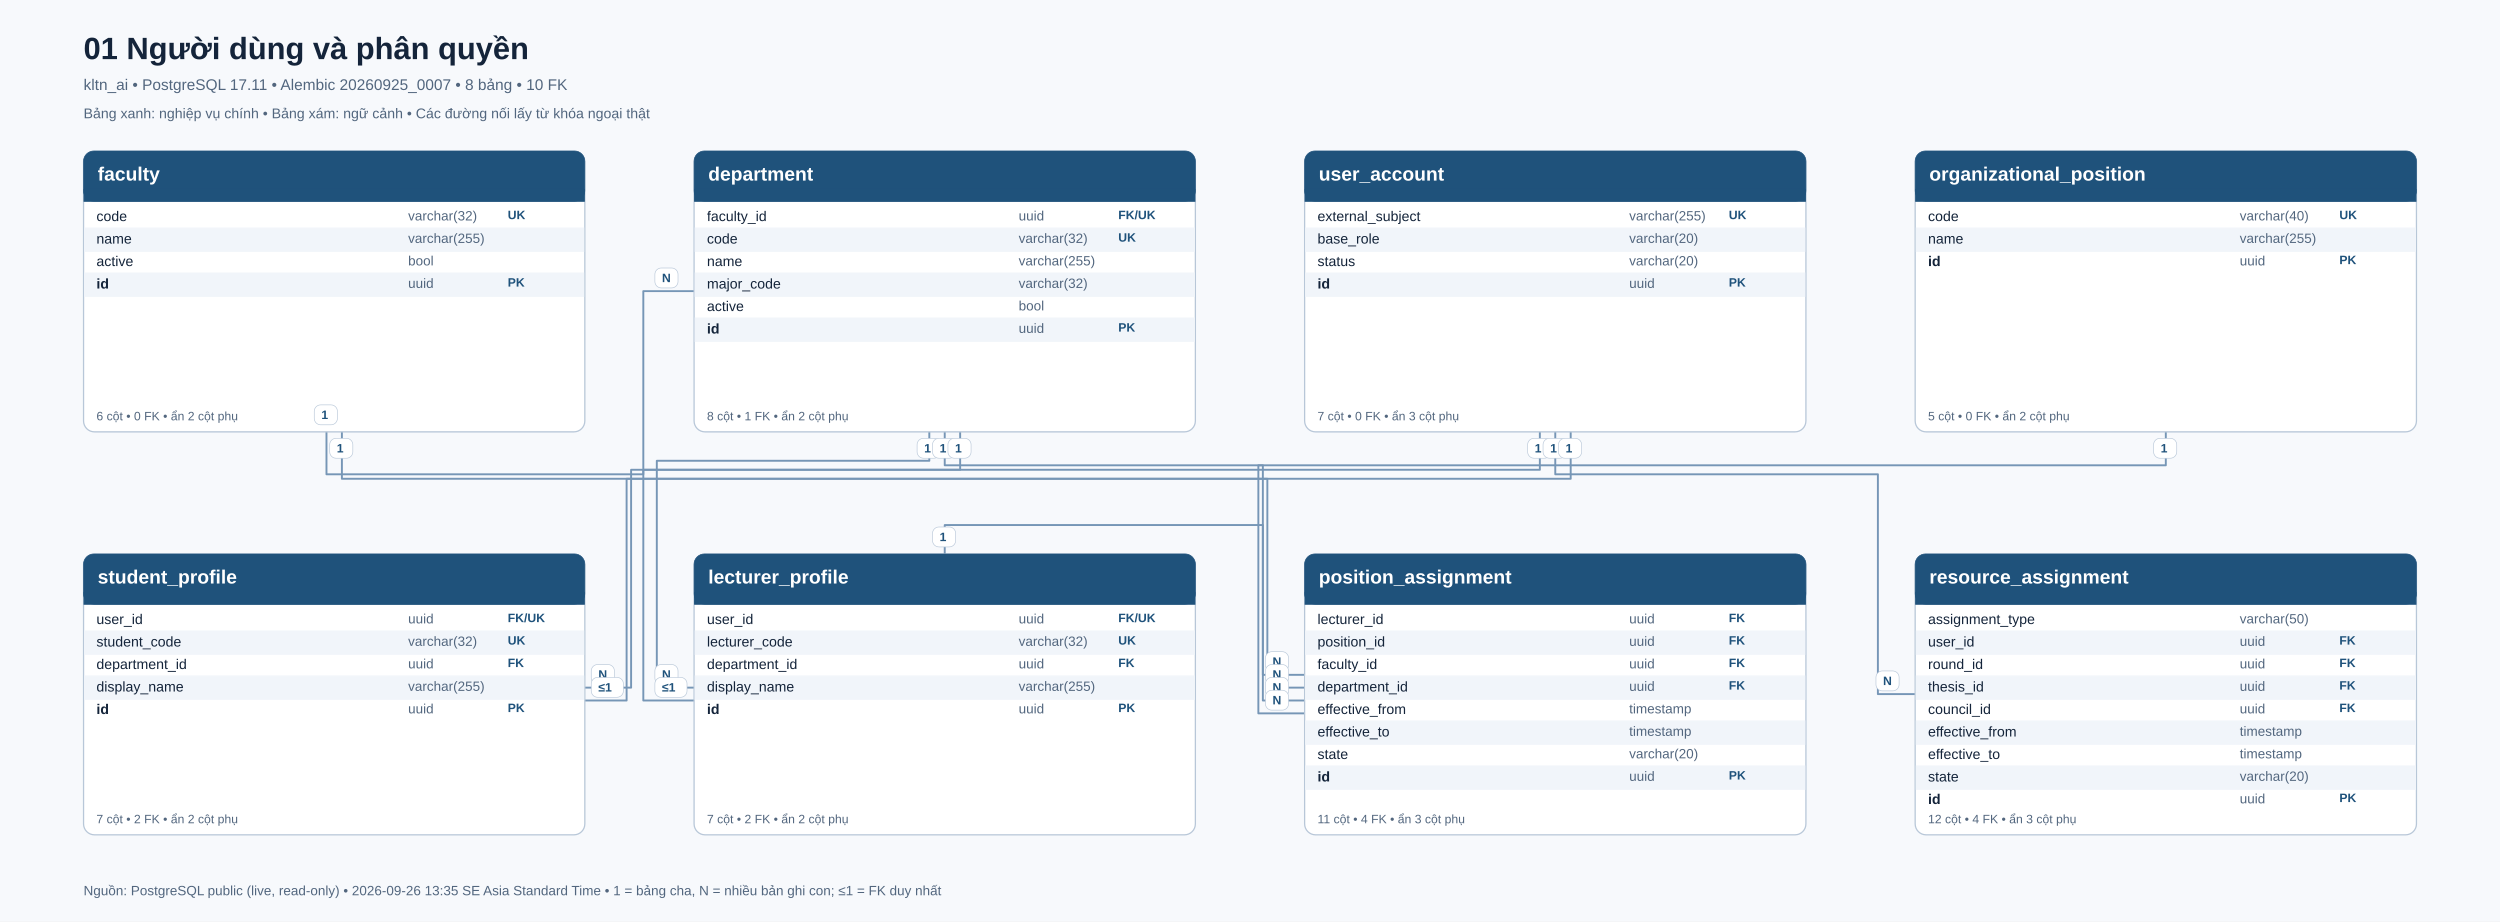
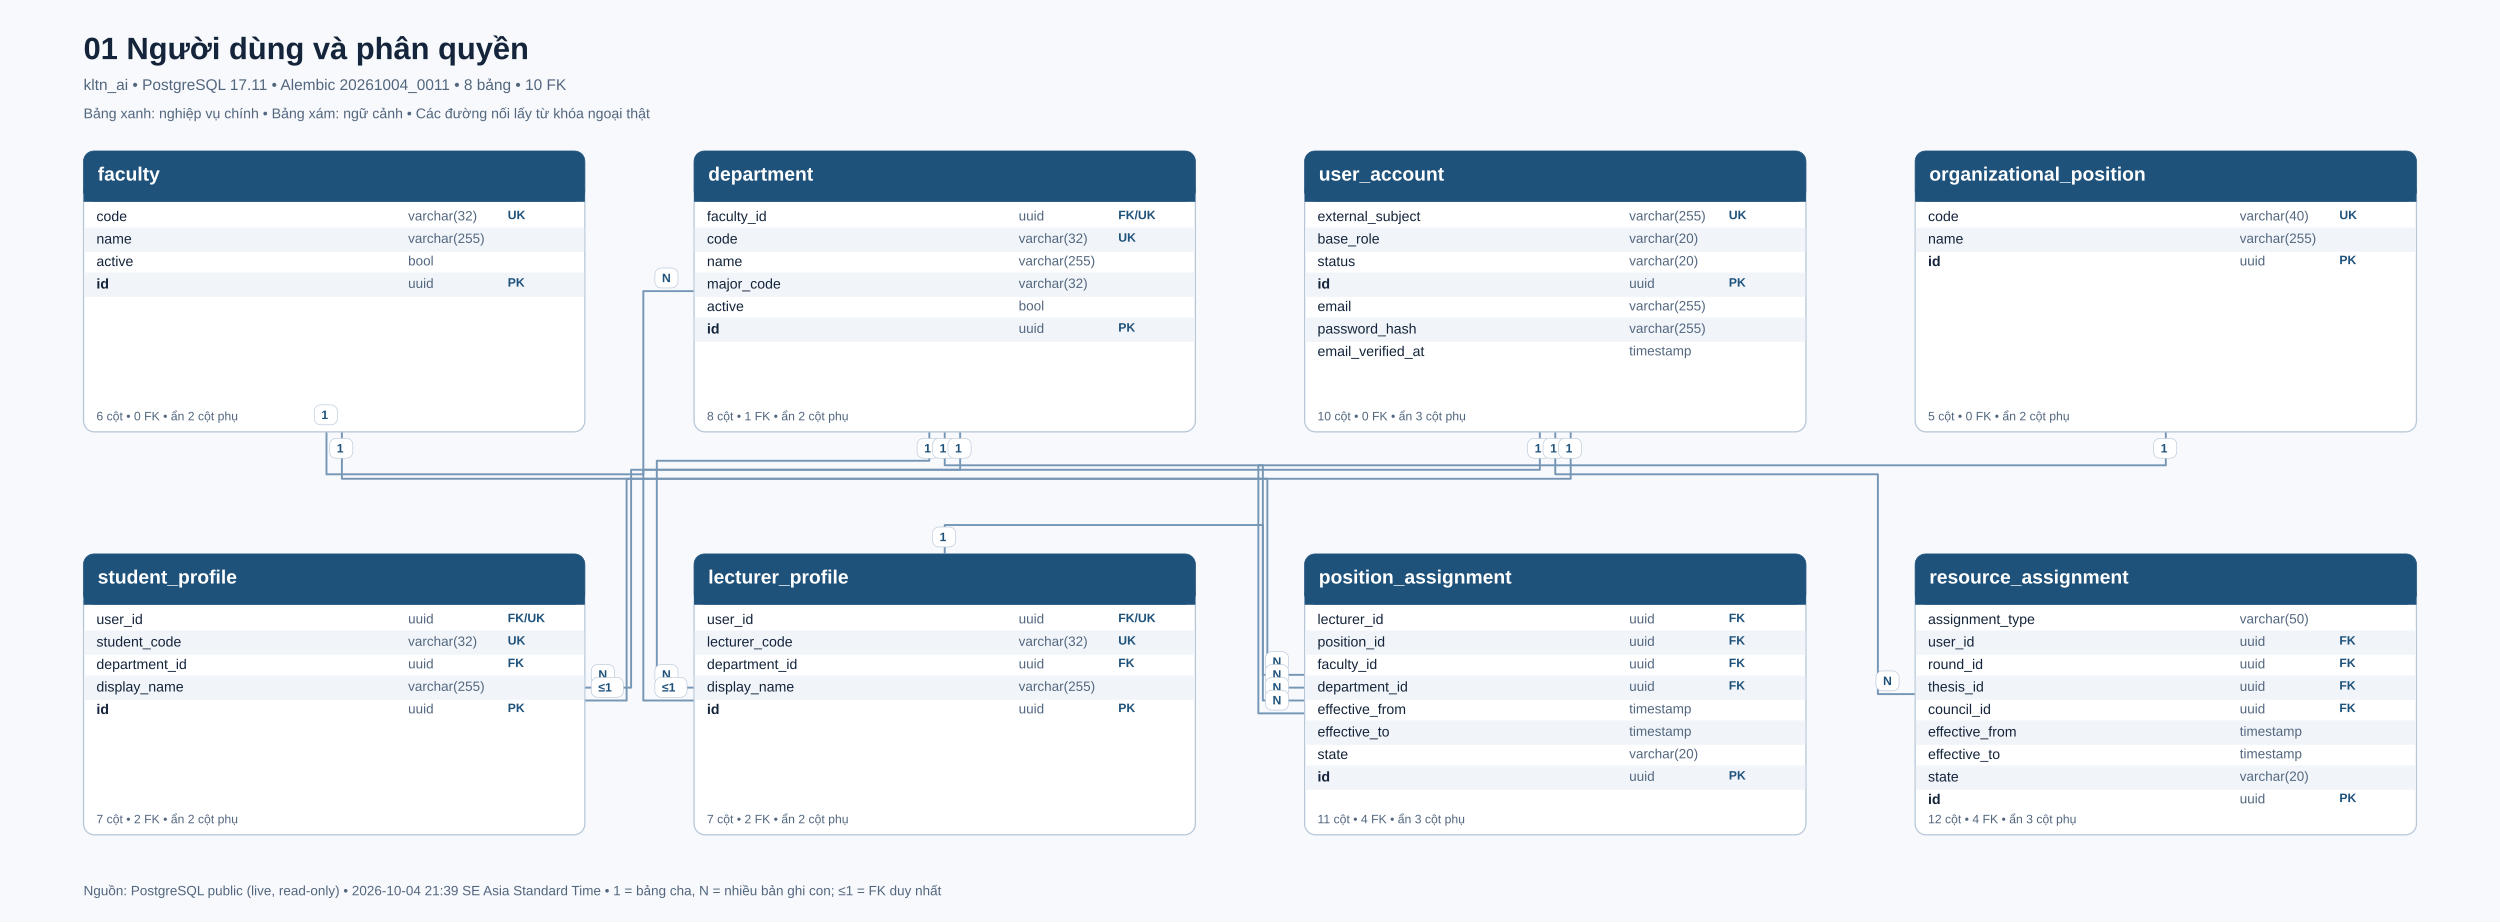
<svg xmlns="http://www.w3.org/2000/svg" width="3890" height="1434" viewBox="0 0 3890 1434">
  <rect width="3890" height="1434" fill="#F7F9FC" />
  <text x="130" y="92" font-family="Segoe UI, Arial, sans-serif" font-size="48" font-weight="700" fill="#14243A">01  Người dùng và phân quyền</text>
-   <text x="130" y="140" font-family="Segoe UI, Arial, sans-serif" font-size="24" font-weight="400" fill="#52667E">kltn_ai  •  PostgreSQL 17.11  •  Alembic 20260925_0007  •  8 bảng  •  10 FK</text>
+   <text x="130" y="140" font-family="Segoe UI, Arial, sans-serif" font-size="24" font-weight="400" fill="#52667E">kltn_ai  •  PostgreSQL 17.11  •  Alembic 20261004_0011  •  8 bảng  •  10 FK</text>
  <text x="130" y="184" font-family="Segoe UI, Arial, sans-serif" font-size="22" font-weight="400" fill="#52667E">Bảng xanh: nghiệp vụ chính    •    Bảng xám: ngữ cảnh    •    Các đường nối lấy từ khóa ngoại thật</text>
  <polyline points="1446,672 1446,717 1022,717 1022,1070 1080,1070" fill="none" stroke="#7696B6" stroke-width="3" stroke-linecap="round" stroke-linejoin="round" />
  <polyline points="1470,672 1470,724 1965,724 1965,1050 2030,1050" fill="none" stroke="#7696B6" stroke-width="3" stroke-linecap="round" stroke-linejoin="round" />
  <polyline points="1494,672 1494,731 982,731 982,1070 910,1070" fill="none" stroke="#7696B6" stroke-width="3" stroke-linecap="round" stroke-linejoin="round" />
  <polyline points="508,672 508,738 1001,738 1001,453 1080,453" fill="none" stroke="#7696B6" stroke-width="3" stroke-linecap="round" stroke-linejoin="round" />
  <polyline points="532,672 532,745 1972,745 1972,1070 2030,1070" fill="none" stroke="#7696B6" stroke-width="3" stroke-linecap="round" stroke-linejoin="round" />
  <polyline points="1470,862 1470,817 1965,817 1965,1090 2030,1090" fill="none" stroke="#7696B6" stroke-width="3" stroke-linecap="round" stroke-linejoin="round" />
  <polyline points="3370,672 3370,724 1958,724 1958,1110 2030,1110" fill="none" stroke="#7696B6" stroke-width="3" stroke-linecap="round" stroke-linejoin="round" />
  <polyline points="2396,672 2396,731 1001,731 1001,1090 1080,1090" fill="none" stroke="#7696B6" stroke-width="3" stroke-linecap="round" stroke-linejoin="round" />
  <polyline points="2420,672 2420,738 2922,738 2922,1080 2980,1080" fill="none" stroke="#7696B6" stroke-width="3" stroke-linecap="round" stroke-linejoin="round" />
  <polyline points="2444,672 2444,745 975,745 975,1090 910,1090" fill="none" stroke="#7696B6" stroke-width="3" stroke-linecap="round" stroke-linejoin="round" />
  <rect x="130" y="235" width="780" height="437" rx="17" fill="#FFFFFF" stroke="#B8C7D8" stroke-width="2" />
  <rect x="130" y="235" width="780" height="78" rx="16" fill="#1F527B" stroke="#1F527B" stroke-width="1" />
  <rect x="131" y="295" width="778" height="18" rx="0" fill="#1F527B" stroke="#1F527B" stroke-width="2" />
  <text x="152" y="281" font-family="Segoe UI, Arial, sans-serif" font-size="30" font-weight="700" fill="#FFFFFF">faculty</text>
  <text x="150" y="344" font-family="Segoe UI, Arial, sans-serif" font-size="22" font-weight="400" fill="#14243A">code</text>
  <text x="635" y="343" font-family="Segoe UI, Arial, sans-serif" font-size="21" font-weight="400" fill="#52667E">varchar(32)</text>
  <text x="790" y="341" font-family="Segoe UI, Arial, sans-serif" font-size="19" font-weight="700" fill="#1F527B">UK</text>
  <rect x="132" y="355" width="776" height="36" rx="0" fill="#F1F5FA" stroke="#F1F5FA" stroke-width="2" />
  <text x="150" y="379" font-family="Segoe UI, Arial, sans-serif" font-size="22" font-weight="400" fill="#14243A">name</text>
  <text x="635" y="378" font-family="Segoe UI, Arial, sans-serif" font-size="21" font-weight="400" fill="#52667E">varchar(255)</text>
  <text x="150" y="414" font-family="Segoe UI, Arial, sans-serif" font-size="22" font-weight="400" fill="#14243A">active</text>
  <text x="635" y="413" font-family="Segoe UI, Arial, sans-serif" font-size="21" font-weight="400" fill="#52667E">bool</text>
  <rect x="132" y="425" width="776" height="36" rx="0" fill="#F1F5FA" stroke="#F1F5FA" stroke-width="2" />
  <text x="150" y="449" font-family="Segoe UI, Arial, sans-serif" font-size="22" font-weight="700" fill="#14243A">id</text>
  <text x="635" y="448" font-family="Segoe UI, Arial, sans-serif" font-size="21" font-weight="400" fill="#52667E">uuid</text>
  <text x="790" y="446" font-family="Segoe UI, Arial, sans-serif" font-size="19" font-weight="700" fill="#1F527B">PK</text>
  <text x="150" y="654" font-family="Segoe UI, Arial, sans-serif" font-size="19" font-weight="400" fill="#52667E">6 cột • 0 FK • ẩn 2 cột phụ</text>
  <rect x="1080" y="235" width="780" height="437" rx="17" fill="#FFFFFF" stroke="#B8C7D8" stroke-width="2" />
  <rect x="1080" y="235" width="780" height="78" rx="16" fill="#1F527B" stroke="#1F527B" stroke-width="1" />
  <rect x="1081" y="295" width="778" height="18" rx="0" fill="#1F527B" stroke="#1F527B" stroke-width="2" />
  <text x="1102" y="281" font-family="Segoe UI, Arial, sans-serif" font-size="30" font-weight="700" fill="#FFFFFF">department</text>
  <text x="1100" y="344" font-family="Segoe UI, Arial, sans-serif" font-size="22" font-weight="400" fill="#14243A">faculty_id</text>
  <text x="1585" y="343" font-family="Segoe UI, Arial, sans-serif" font-size="21" font-weight="400" fill="#52667E">uuid</text>
  <text x="1740" y="341" font-family="Segoe UI, Arial, sans-serif" font-size="19" font-weight="700" fill="#1F527B">FK/UK</text>
  <rect x="1082" y="355" width="776" height="36" rx="0" fill="#F1F5FA" stroke="#F1F5FA" stroke-width="2" />
  <text x="1100" y="379" font-family="Segoe UI, Arial, sans-serif" font-size="22" font-weight="400" fill="#14243A">code</text>
  <text x="1585" y="378" font-family="Segoe UI, Arial, sans-serif" font-size="21" font-weight="400" fill="#52667E">varchar(32)</text>
  <text x="1740" y="376" font-family="Segoe UI, Arial, sans-serif" font-size="19" font-weight="700" fill="#1F527B">UK</text>
  <text x="1100" y="414" font-family="Segoe UI, Arial, sans-serif" font-size="22" font-weight="400" fill="#14243A">name</text>
  <text x="1585" y="413" font-family="Segoe UI, Arial, sans-serif" font-size="21" font-weight="400" fill="#52667E">varchar(255)</text>
  <rect x="1082" y="425" width="776" height="36" rx="0" fill="#F1F5FA" stroke="#F1F5FA" stroke-width="2" />
  <text x="1100" y="449" font-family="Segoe UI, Arial, sans-serif" font-size="22" font-weight="400" fill="#14243A">major_code</text>
  <text x="1585" y="448" font-family="Segoe UI, Arial, sans-serif" font-size="21" font-weight="400" fill="#52667E">varchar(32)</text>
  <text x="1100" y="484" font-family="Segoe UI, Arial, sans-serif" font-size="22" font-weight="400" fill="#14243A">active</text>
  <text x="1585" y="483" font-family="Segoe UI, Arial, sans-serif" font-size="21" font-weight="400" fill="#52667E">bool</text>
  <rect x="1082" y="495" width="776" height="36" rx="0" fill="#F1F5FA" stroke="#F1F5FA" stroke-width="2" />
  <text x="1100" y="519" font-family="Segoe UI, Arial, sans-serif" font-size="22" font-weight="700" fill="#14243A">id</text>
  <text x="1585" y="518" font-family="Segoe UI, Arial, sans-serif" font-size="21" font-weight="400" fill="#52667E">uuid</text>
  <text x="1740" y="516" font-family="Segoe UI, Arial, sans-serif" font-size="19" font-weight="700" fill="#1F527B">PK</text>
  <text x="1100" y="654" font-family="Segoe UI, Arial, sans-serif" font-size="19" font-weight="400" fill="#52667E">8 cột • 1 FK • ẩn 2 cột phụ</text>
  <rect x="2030" y="235" width="780" height="437" rx="17" fill="#FFFFFF" stroke="#B8C7D8" stroke-width="2" />
  <rect x="2030" y="235" width="780" height="78" rx="16" fill="#1F527B" stroke="#1F527B" stroke-width="1" />
  <rect x="2031" y="295" width="778" height="18" rx="0" fill="#1F527B" stroke="#1F527B" stroke-width="2" />
  <text x="2052" y="281" font-family="Segoe UI, Arial, sans-serif" font-size="30" font-weight="700" fill="#FFFFFF">user_account</text>
  <text x="2050" y="344" font-family="Segoe UI, Arial, sans-serif" font-size="22" font-weight="400" fill="#14243A">external_subject</text>
  <text x="2535" y="343" font-family="Segoe UI, Arial, sans-serif" font-size="21" font-weight="400" fill="#52667E">varchar(255)</text>
  <text x="2690" y="341" font-family="Segoe UI, Arial, sans-serif" font-size="19" font-weight="700" fill="#1F527B">UK</text>
  <rect x="2032" y="355" width="776" height="36" rx="0" fill="#F1F5FA" stroke="#F1F5FA" stroke-width="2" />
  <text x="2050" y="379" font-family="Segoe UI, Arial, sans-serif" font-size="22" font-weight="400" fill="#14243A">base_role</text>
  <text x="2535" y="378" font-family="Segoe UI, Arial, sans-serif" font-size="21" font-weight="400" fill="#52667E">varchar(20)</text>
  <text x="2050" y="414" font-family="Segoe UI, Arial, sans-serif" font-size="22" font-weight="400" fill="#14243A">status</text>
  <text x="2535" y="413" font-family="Segoe UI, Arial, sans-serif" font-size="21" font-weight="400" fill="#52667E">varchar(20)</text>
  <rect x="2032" y="425" width="776" height="36" rx="0" fill="#F1F5FA" stroke="#F1F5FA" stroke-width="2" />
  <text x="2050" y="449" font-family="Segoe UI, Arial, sans-serif" font-size="22" font-weight="700" fill="#14243A">id</text>
  <text x="2535" y="448" font-family="Segoe UI, Arial, sans-serif" font-size="21" font-weight="400" fill="#52667E">uuid</text>
  <text x="2690" y="446" font-family="Segoe UI, Arial, sans-serif" font-size="19" font-weight="700" fill="#1F527B">PK</text>
-   <text x="2050" y="654" font-family="Segoe UI, Arial, sans-serif" font-size="19" font-weight="400" fill="#52667E">7 cột • 0 FK • ẩn 3 cột phụ</text>
+   <text x="2050" y="484" font-family="Segoe UI, Arial, sans-serif" font-size="22" font-weight="400" fill="#14243A">email</text>
+   <text x="2535" y="483" font-family="Segoe UI, Arial, sans-serif" font-size="21" font-weight="400" fill="#52667E">varchar(255)</text>
+   <rect x="2032" y="495" width="776" height="36" rx="0" fill="#F1F5FA" stroke="#F1F5FA" stroke-width="2" />
+   <text x="2050" y="519" font-family="Segoe UI, Arial, sans-serif" font-size="22" font-weight="400" fill="#14243A">password_hash</text>
+   <text x="2535" y="518" font-family="Segoe UI, Arial, sans-serif" font-size="21" font-weight="400" fill="#52667E">varchar(255)</text>
+   <text x="2050" y="554" font-family="Segoe UI, Arial, sans-serif" font-size="22" font-weight="400" fill="#14243A">email_verified_at</text>
+   <text x="2535" y="553" font-family="Segoe UI, Arial, sans-serif" font-size="21" font-weight="400" fill="#52667E">timestamp</text>
+   <text x="2050" y="654" font-family="Segoe UI, Arial, sans-serif" font-size="19" font-weight="400" fill="#52667E">10 cột • 0 FK • ẩn 3 cột phụ</text>
  <rect x="2980" y="235" width="780" height="437" rx="17" fill="#FFFFFF" stroke="#B8C7D8" stroke-width="2" />
  <rect x="2980" y="235" width="780" height="78" rx="16" fill="#1F527B" stroke="#1F527B" stroke-width="1" />
  <rect x="2981" y="295" width="778" height="18" rx="0" fill="#1F527B" stroke="#1F527B" stroke-width="2" />
  <text x="3002" y="281" font-family="Segoe UI, Arial, sans-serif" font-size="30" font-weight="700" fill="#FFFFFF">organizational_position</text>
  <text x="3000" y="344" font-family="Segoe UI, Arial, sans-serif" font-size="22" font-weight="400" fill="#14243A">code</text>
  <text x="3485" y="343" font-family="Segoe UI, Arial, sans-serif" font-size="21" font-weight="400" fill="#52667E">varchar(40)</text>
  <text x="3640" y="341" font-family="Segoe UI, Arial, sans-serif" font-size="19" font-weight="700" fill="#1F527B">UK</text>
  <rect x="2982" y="355" width="776" height="36" rx="0" fill="#F1F5FA" stroke="#F1F5FA" stroke-width="2" />
  <text x="3000" y="379" font-family="Segoe UI, Arial, sans-serif" font-size="22" font-weight="400" fill="#14243A">name</text>
  <text x="3485" y="378" font-family="Segoe UI, Arial, sans-serif" font-size="21" font-weight="400" fill="#52667E">varchar(255)</text>
  <text x="3000" y="414" font-family="Segoe UI, Arial, sans-serif" font-size="22" font-weight="700" fill="#14243A">id</text>
  <text x="3485" y="413" font-family="Segoe UI, Arial, sans-serif" font-size="21" font-weight="400" fill="#52667E">uuid</text>
  <text x="3640" y="411" font-family="Segoe UI, Arial, sans-serif" font-size="19" font-weight="700" fill="#1F527B">PK</text>
  <text x="3000" y="654" font-family="Segoe UI, Arial, sans-serif" font-size="19" font-weight="400" fill="#52667E">5 cột • 0 FK • ẩn 2 cột phụ</text>
  <rect x="130" y="862" width="780" height="437" rx="17" fill="#FFFFFF" stroke="#B8C7D8" stroke-width="2" />
  <rect x="130" y="862" width="780" height="78" rx="16" fill="#1F527B" stroke="#1F527B" stroke-width="1" />
  <rect x="131" y="922" width="778" height="18" rx="0" fill="#1F527B" stroke="#1F527B" stroke-width="2" />
  <text x="152" y="908" font-family="Segoe UI, Arial, sans-serif" font-size="30" font-weight="700" fill="#FFFFFF">student_profile</text>
  <text x="150" y="971" font-family="Segoe UI, Arial, sans-serif" font-size="22" font-weight="400" fill="#14243A">user_id</text>
  <text x="635" y="970" font-family="Segoe UI, Arial, sans-serif" font-size="21" font-weight="400" fill="#52667E">uuid</text>
  <text x="790" y="968" font-family="Segoe UI, Arial, sans-serif" font-size="19" font-weight="700" fill="#1F527B">FK/UK</text>
  <rect x="132" y="982" width="776" height="36" rx="0" fill="#F1F5FA" stroke="#F1F5FA" stroke-width="2" />
  <text x="150" y="1006" font-family="Segoe UI, Arial, sans-serif" font-size="22" font-weight="400" fill="#14243A">student_code</text>
  <text x="635" y="1005" font-family="Segoe UI, Arial, sans-serif" font-size="21" font-weight="400" fill="#52667E">varchar(32)</text>
  <text x="790" y="1003" font-family="Segoe UI, Arial, sans-serif" font-size="19" font-weight="700" fill="#1F527B">UK</text>
  <text x="150" y="1041" font-family="Segoe UI, Arial, sans-serif" font-size="22" font-weight="400" fill="#14243A">department_id</text>
  <text x="635" y="1040" font-family="Segoe UI, Arial, sans-serif" font-size="21" font-weight="400" fill="#52667E">uuid</text>
  <text x="790" y="1038" font-family="Segoe UI, Arial, sans-serif" font-size="19" font-weight="700" fill="#1F527B">FK</text>
  <rect x="132" y="1052" width="776" height="36" rx="0" fill="#F1F5FA" stroke="#F1F5FA" stroke-width="2" />
  <text x="150" y="1076" font-family="Segoe UI, Arial, sans-serif" font-size="22" font-weight="400" fill="#14243A">display_name</text>
  <text x="635" y="1075" font-family="Segoe UI, Arial, sans-serif" font-size="21" font-weight="400" fill="#52667E">varchar(255)</text>
  <text x="150" y="1111" font-family="Segoe UI, Arial, sans-serif" font-size="22" font-weight="700" fill="#14243A">id</text>
  <text x="635" y="1110" font-family="Segoe UI, Arial, sans-serif" font-size="21" font-weight="400" fill="#52667E">uuid</text>
  <text x="790" y="1108" font-family="Segoe UI, Arial, sans-serif" font-size="19" font-weight="700" fill="#1F527B">PK</text>
  <text x="150" y="1281" font-family="Segoe UI, Arial, sans-serif" font-size="19" font-weight="400" fill="#52667E">7 cột • 2 FK • ẩn 2 cột phụ</text>
  <rect x="1080" y="862" width="780" height="437" rx="17" fill="#FFFFFF" stroke="#B8C7D8" stroke-width="2" />
  <rect x="1080" y="862" width="780" height="78" rx="16" fill="#1F527B" stroke="#1F527B" stroke-width="1" />
  <rect x="1081" y="922" width="778" height="18" rx="0" fill="#1F527B" stroke="#1F527B" stroke-width="2" />
  <text x="1102" y="908" font-family="Segoe UI, Arial, sans-serif" font-size="30" font-weight="700" fill="#FFFFFF">lecturer_profile</text>
  <text x="1100" y="971" font-family="Segoe UI, Arial, sans-serif" font-size="22" font-weight="400" fill="#14243A">user_id</text>
  <text x="1585" y="970" font-family="Segoe UI, Arial, sans-serif" font-size="21" font-weight="400" fill="#52667E">uuid</text>
  <text x="1740" y="968" font-family="Segoe UI, Arial, sans-serif" font-size="19" font-weight="700" fill="#1F527B">FK/UK</text>
  <rect x="1082" y="982" width="776" height="36" rx="0" fill="#F1F5FA" stroke="#F1F5FA" stroke-width="2" />
  <text x="1100" y="1006" font-family="Segoe UI, Arial, sans-serif" font-size="22" font-weight="400" fill="#14243A">lecturer_code</text>
  <text x="1585" y="1005" font-family="Segoe UI, Arial, sans-serif" font-size="21" font-weight="400" fill="#52667E">varchar(32)</text>
  <text x="1740" y="1003" font-family="Segoe UI, Arial, sans-serif" font-size="19" font-weight="700" fill="#1F527B">UK</text>
  <text x="1100" y="1041" font-family="Segoe UI, Arial, sans-serif" font-size="22" font-weight="400" fill="#14243A">department_id</text>
  <text x="1585" y="1040" font-family="Segoe UI, Arial, sans-serif" font-size="21" font-weight="400" fill="#52667E">uuid</text>
  <text x="1740" y="1038" font-family="Segoe UI, Arial, sans-serif" font-size="19" font-weight="700" fill="#1F527B">FK</text>
  <rect x="1082" y="1052" width="776" height="36" rx="0" fill="#F1F5FA" stroke="#F1F5FA" stroke-width="2" />
  <text x="1100" y="1076" font-family="Segoe UI, Arial, sans-serif" font-size="22" font-weight="400" fill="#14243A">display_name</text>
  <text x="1585" y="1075" font-family="Segoe UI, Arial, sans-serif" font-size="21" font-weight="400" fill="#52667E">varchar(255)</text>
  <text x="1100" y="1111" font-family="Segoe UI, Arial, sans-serif" font-size="22" font-weight="700" fill="#14243A">id</text>
  <text x="1585" y="1110" font-family="Segoe UI, Arial, sans-serif" font-size="21" font-weight="400" fill="#52667E">uuid</text>
  <text x="1740" y="1108" font-family="Segoe UI, Arial, sans-serif" font-size="19" font-weight="700" fill="#1F527B">PK</text>
  <text x="1100" y="1281" font-family="Segoe UI, Arial, sans-serif" font-size="19" font-weight="400" fill="#52667E">7 cột • 2 FK • ẩn 2 cột phụ</text>
  <rect x="2030" y="862" width="780" height="437" rx="17" fill="#FFFFFF" stroke="#B8C7D8" stroke-width="2" />
  <rect x="2030" y="862" width="780" height="78" rx="16" fill="#1F527B" stroke="#1F527B" stroke-width="1" />
  <rect x="2031" y="922" width="778" height="18" rx="0" fill="#1F527B" stroke="#1F527B" stroke-width="2" />
  <text x="2052" y="908" font-family="Segoe UI, Arial, sans-serif" font-size="30" font-weight="700" fill="#FFFFFF">position_assignment</text>
  <text x="2050" y="971" font-family="Segoe UI, Arial, sans-serif" font-size="22" font-weight="400" fill="#14243A">lecturer_id</text>
  <text x="2535" y="970" font-family="Segoe UI, Arial, sans-serif" font-size="21" font-weight="400" fill="#52667E">uuid</text>
  <text x="2690" y="968" font-family="Segoe UI, Arial, sans-serif" font-size="19" font-weight="700" fill="#1F527B">FK</text>
  <rect x="2032" y="982" width="776" height="36" rx="0" fill="#F1F5FA" stroke="#F1F5FA" stroke-width="2" />
  <text x="2050" y="1006" font-family="Segoe UI, Arial, sans-serif" font-size="22" font-weight="400" fill="#14243A">position_id</text>
  <text x="2535" y="1005" font-family="Segoe UI, Arial, sans-serif" font-size="21" font-weight="400" fill="#52667E">uuid</text>
  <text x="2690" y="1003" font-family="Segoe UI, Arial, sans-serif" font-size="19" font-weight="700" fill="#1F527B">FK</text>
  <text x="2050" y="1041" font-family="Segoe UI, Arial, sans-serif" font-size="22" font-weight="400" fill="#14243A">faculty_id</text>
  <text x="2535" y="1040" font-family="Segoe UI, Arial, sans-serif" font-size="21" font-weight="400" fill="#52667E">uuid</text>
  <text x="2690" y="1038" font-family="Segoe UI, Arial, sans-serif" font-size="19" font-weight="700" fill="#1F527B">FK</text>
  <rect x="2032" y="1052" width="776" height="36" rx="0" fill="#F1F5FA" stroke="#F1F5FA" stroke-width="2" />
  <text x="2050" y="1076" font-family="Segoe UI, Arial, sans-serif" font-size="22" font-weight="400" fill="#14243A">department_id</text>
  <text x="2535" y="1075" font-family="Segoe UI, Arial, sans-serif" font-size="21" font-weight="400" fill="#52667E">uuid</text>
  <text x="2690" y="1073" font-family="Segoe UI, Arial, sans-serif" font-size="19" font-weight="700" fill="#1F527B">FK</text>
  <text x="2050" y="1111" font-family="Segoe UI, Arial, sans-serif" font-size="22" font-weight="400" fill="#14243A">effective_from</text>
  <text x="2535" y="1110" font-family="Segoe UI, Arial, sans-serif" font-size="21" font-weight="400" fill="#52667E">timestamp</text>
  <rect x="2032" y="1122" width="776" height="36" rx="0" fill="#F1F5FA" stroke="#F1F5FA" stroke-width="2" />
  <text x="2050" y="1146" font-family="Segoe UI, Arial, sans-serif" font-size="22" font-weight="400" fill="#14243A">effective_to</text>
  <text x="2535" y="1145" font-family="Segoe UI, Arial, sans-serif" font-size="21" font-weight="400" fill="#52667E">timestamp</text>
  <text x="2050" y="1181" font-family="Segoe UI, Arial, sans-serif" font-size="22" font-weight="400" fill="#14243A">state</text>
  <text x="2535" y="1180" font-family="Segoe UI, Arial, sans-serif" font-size="21" font-weight="400" fill="#52667E">varchar(20)</text>
  <rect x="2032" y="1192" width="776" height="36" rx="0" fill="#F1F5FA" stroke="#F1F5FA" stroke-width="2" />
  <text x="2050" y="1216" font-family="Segoe UI, Arial, sans-serif" font-size="22" font-weight="700" fill="#14243A">id</text>
  <text x="2535" y="1215" font-family="Segoe UI, Arial, sans-serif" font-size="21" font-weight="400" fill="#52667E">uuid</text>
  <text x="2690" y="1213" font-family="Segoe UI, Arial, sans-serif" font-size="19" font-weight="700" fill="#1F527B">PK</text>
  <text x="2050" y="1281" font-family="Segoe UI, Arial, sans-serif" font-size="19" font-weight="400" fill="#52667E">11 cột • 4 FK • ẩn 3 cột phụ</text>
  <rect x="2980" y="862" width="780" height="437" rx="17" fill="#FFFFFF" stroke="#B8C7D8" stroke-width="2" />
  <rect x="2980" y="862" width="780" height="78" rx="16" fill="#1F527B" stroke="#1F527B" stroke-width="1" />
  <rect x="2981" y="922" width="778" height="18" rx="0" fill="#1F527B" stroke="#1F527B" stroke-width="2" />
  <text x="3002" y="908" font-family="Segoe UI, Arial, sans-serif" font-size="30" font-weight="700" fill="#FFFFFF">resource_assignment</text>
  <text x="3000" y="971" font-family="Segoe UI, Arial, sans-serif" font-size="22" font-weight="400" fill="#14243A">assignment_type</text>
  <text x="3485" y="970" font-family="Segoe UI, Arial, sans-serif" font-size="21" font-weight="400" fill="#52667E">varchar(50)</text>
  <rect x="2982" y="982" width="776" height="36" rx="0" fill="#F1F5FA" stroke="#F1F5FA" stroke-width="2" />
  <text x="3000" y="1006" font-family="Segoe UI, Arial, sans-serif" font-size="22" font-weight="400" fill="#14243A">user_id</text>
  <text x="3485" y="1005" font-family="Segoe UI, Arial, sans-serif" font-size="21" font-weight="400" fill="#52667E">uuid</text>
  <text x="3640" y="1003" font-family="Segoe UI, Arial, sans-serif" font-size="19" font-weight="700" fill="#1F527B">FK</text>
  <text x="3000" y="1041" font-family="Segoe UI, Arial, sans-serif" font-size="22" font-weight="400" fill="#14243A">round_id</text>
  <text x="3485" y="1040" font-family="Segoe UI, Arial, sans-serif" font-size="21" font-weight="400" fill="#52667E">uuid</text>
  <text x="3640" y="1038" font-family="Segoe UI, Arial, sans-serif" font-size="19" font-weight="700" fill="#1F527B">FK</text>
  <rect x="2982" y="1052" width="776" height="36" rx="0" fill="#F1F5FA" stroke="#F1F5FA" stroke-width="2" />
  <text x="3000" y="1076" font-family="Segoe UI, Arial, sans-serif" font-size="22" font-weight="400" fill="#14243A">thesis_id</text>
  <text x="3485" y="1075" font-family="Segoe UI, Arial, sans-serif" font-size="21" font-weight="400" fill="#52667E">uuid</text>
  <text x="3640" y="1073" font-family="Segoe UI, Arial, sans-serif" font-size="19" font-weight="700" fill="#1F527B">FK</text>
  <text x="3000" y="1111" font-family="Segoe UI, Arial, sans-serif" font-size="22" font-weight="400" fill="#14243A">council_id</text>
  <text x="3485" y="1110" font-family="Segoe UI, Arial, sans-serif" font-size="21" font-weight="400" fill="#52667E">uuid</text>
  <text x="3640" y="1108" font-family="Segoe UI, Arial, sans-serif" font-size="19" font-weight="700" fill="#1F527B">FK</text>
  <rect x="2982" y="1122" width="776" height="36" rx="0" fill="#F1F5FA" stroke="#F1F5FA" stroke-width="2" />
  <text x="3000" y="1146" font-family="Segoe UI, Arial, sans-serif" font-size="22" font-weight="400" fill="#14243A">effective_from</text>
  <text x="3485" y="1145" font-family="Segoe UI, Arial, sans-serif" font-size="21" font-weight="400" fill="#52667E">timestamp</text>
  <text x="3000" y="1181" font-family="Segoe UI, Arial, sans-serif" font-size="22" font-weight="400" fill="#14243A">effective_to</text>
  <text x="3485" y="1180" font-family="Segoe UI, Arial, sans-serif" font-size="21" font-weight="400" fill="#52667E">timestamp</text>
  <rect x="2982" y="1192" width="776" height="36" rx="0" fill="#F1F5FA" stroke="#F1F5FA" stroke-width="2" />
  <text x="3000" y="1216" font-family="Segoe UI, Arial, sans-serif" font-size="22" font-weight="400" fill="#14243A">state</text>
  <text x="3485" y="1215" font-family="Segoe UI, Arial, sans-serif" font-size="21" font-weight="400" fill="#52667E">varchar(20)</text>
  <text x="3000" y="1251" font-family="Segoe UI, Arial, sans-serif" font-size="22" font-weight="700" fill="#14243A">id</text>
  <text x="3485" y="1250" font-family="Segoe UI, Arial, sans-serif" font-size="21" font-weight="400" fill="#52667E">uuid</text>
  <text x="3640" y="1248" font-family="Segoe UI, Arial, sans-serif" font-size="19" font-weight="700" fill="#1F527B">PK</text>
  <text x="3000" y="1281" font-family="Segoe UI, Arial, sans-serif" font-size="19" font-weight="400" fill="#52667E">12 cột • 4 FK • ẩn 3 cột phụ</text>
  <rect x="1427" y="682" width="36" height="31" rx="10" fill="#FFFFFF" stroke="#B8C7D8" stroke-width="1" />
  <text x="1438" y="704" font-family="Segoe UI, Arial, sans-serif" font-size="19" font-weight="700" fill="#1F527B">1</text>
  <rect x="1019" y="1034" width="36" height="31" rx="10" fill="#FFFFFF" stroke="#B8C7D8" stroke-width="1" />
  <text x="1030" y="1056" font-family="Segoe UI, Arial, sans-serif" font-size="19" font-weight="700" fill="#1F527B">N</text>
  <rect x="1451" y="682" width="36" height="31" rx="10" fill="#FFFFFF" stroke="#B8C7D8" stroke-width="1" />
  <text x="1462" y="704" font-family="Segoe UI, Arial, sans-serif" font-size="19" font-weight="700" fill="#1F527B">1</text>
  <rect x="1969" y="1014" width="36" height="31" rx="10" fill="#FFFFFF" stroke="#B8C7D8" stroke-width="1" />
  <text x="1980" y="1036" font-family="Segoe UI, Arial, sans-serif" font-size="19" font-weight="700" fill="#1F527B">N</text>
  <rect x="1475" y="682" width="36" height="31" rx="10" fill="#FFFFFF" stroke="#B8C7D8" stroke-width="1" />
  <text x="1486" y="704" font-family="Segoe UI, Arial, sans-serif" font-size="19" font-weight="700" fill="#1F527B">1</text>
  <rect x="920" y="1034" width="36" height="31" rx="10" fill="#FFFFFF" stroke="#B8C7D8" stroke-width="1" />
  <text x="931" y="1056" font-family="Segoe UI, Arial, sans-serif" font-size="19" font-weight="700" fill="#1F527B">N</text>
  <rect x="489" y="630" width="36" height="31" rx="10" fill="#FFFFFF" stroke="#B8C7D8" stroke-width="1" />
  <text x="500" y="652" font-family="Segoe UI, Arial, sans-serif" font-size="19" font-weight="700" fill="#1F527B">1</text>
  <rect x="1019" y="417" width="36" height="31" rx="10" fill="#FFFFFF" stroke="#B8C7D8" stroke-width="1" />
  <text x="1030" y="439" font-family="Segoe UI, Arial, sans-serif" font-size="19" font-weight="700" fill="#1F527B">N</text>
  <rect x="513" y="682" width="36" height="31" rx="10" fill="#FFFFFF" stroke="#B8C7D8" stroke-width="1" />
  <text x="524" y="704" font-family="Segoe UI, Arial, sans-serif" font-size="19" font-weight="700" fill="#1F527B">1</text>
  <rect x="1969" y="1034" width="36" height="31" rx="10" fill="#FFFFFF" stroke="#B8C7D8" stroke-width="1" />
  <text x="1980" y="1056" font-family="Segoe UI, Arial, sans-serif" font-size="19" font-weight="700" fill="#1F527B">N</text>
  <rect x="1451" y="820" width="36" height="31" rx="10" fill="#FFFFFF" stroke="#B8C7D8" stroke-width="1" />
  <text x="1462" y="842" font-family="Segoe UI, Arial, sans-serif" font-size="19" font-weight="700" fill="#1F527B">1</text>
  <rect x="1969" y="1054" width="36" height="31" rx="10" fill="#FFFFFF" stroke="#B8C7D8" stroke-width="1" />
  <text x="1980" y="1076" font-family="Segoe UI, Arial, sans-serif" font-size="19" font-weight="700" fill="#1F527B">N</text>
  <rect x="3351" y="682" width="36" height="31" rx="10" fill="#FFFFFF" stroke="#B8C7D8" stroke-width="1" />
  <text x="3362" y="704" font-family="Segoe UI, Arial, sans-serif" font-size="19" font-weight="700" fill="#1F527B">1</text>
  <rect x="1969" y="1074" width="36" height="31" rx="10" fill="#FFFFFF" stroke="#B8C7D8" stroke-width="1" />
  <text x="1980" y="1096" font-family="Segoe UI, Arial, sans-serif" font-size="19" font-weight="700" fill="#1F527B">N</text>
  <rect x="2377" y="682" width="36" height="31" rx="10" fill="#FFFFFF" stroke="#B8C7D8" stroke-width="1" />
  <text x="2388" y="704" font-family="Segoe UI, Arial, sans-serif" font-size="19" font-weight="700" fill="#1F527B">1</text>
  <rect x="1019" y="1054" width="50" height="31" rx="10" fill="#FFFFFF" stroke="#B8C7D8" stroke-width="1" />
  <text x="1030" y="1076" font-family="Segoe UI, Arial, sans-serif" font-size="19" font-weight="700" fill="#1F527B">≤1</text>
  <rect x="2401" y="682" width="36" height="31" rx="10" fill="#FFFFFF" stroke="#B8C7D8" stroke-width="1" />
  <text x="2412" y="704" font-family="Segoe UI, Arial, sans-serif" font-size="19" font-weight="700" fill="#1F527B">1</text>
  <rect x="2919" y="1044" width="36" height="31" rx="10" fill="#FFFFFF" stroke="#B8C7D8" stroke-width="1" />
  <text x="2930" y="1066" font-family="Segoe UI, Arial, sans-serif" font-size="19" font-weight="700" fill="#1F527B">N</text>
  <rect x="2425" y="682" width="36" height="31" rx="10" fill="#FFFFFF" stroke="#B8C7D8" stroke-width="1" />
  <text x="2436" y="704" font-family="Segoe UI, Arial, sans-serif" font-size="19" font-weight="700" fill="#1F527B">1</text>
  <rect x="920" y="1054" width="50" height="31" rx="10" fill="#FFFFFF" stroke="#B8C7D8" stroke-width="1" />
  <text x="931" y="1076" font-family="Segoe UI, Arial, sans-serif" font-size="19" font-weight="700" fill="#1F527B">≤1</text>
-   <text x="130" y="1393" font-family="Segoe UI, Arial, sans-serif" font-size="21" font-weight="400" fill="#52667E">Nguồn: PostgreSQL public (live, read-only)  •  2026-09-26 13:35 SE Asia Standard Time  •  1 = bảng cha, N = nhiều bản ghi con; ≤1 = FK duy nhất</text>
+   <text x="130" y="1393" font-family="Segoe UI, Arial, sans-serif" font-size="21" font-weight="400" fill="#52667E">Nguồn: PostgreSQL public (live, read-only)  •  2026-10-04 21:39 SE Asia Standard Time  •  1 = bảng cha, N = nhiều bản ghi con; ≤1 = FK duy nhất</text>
</svg>
